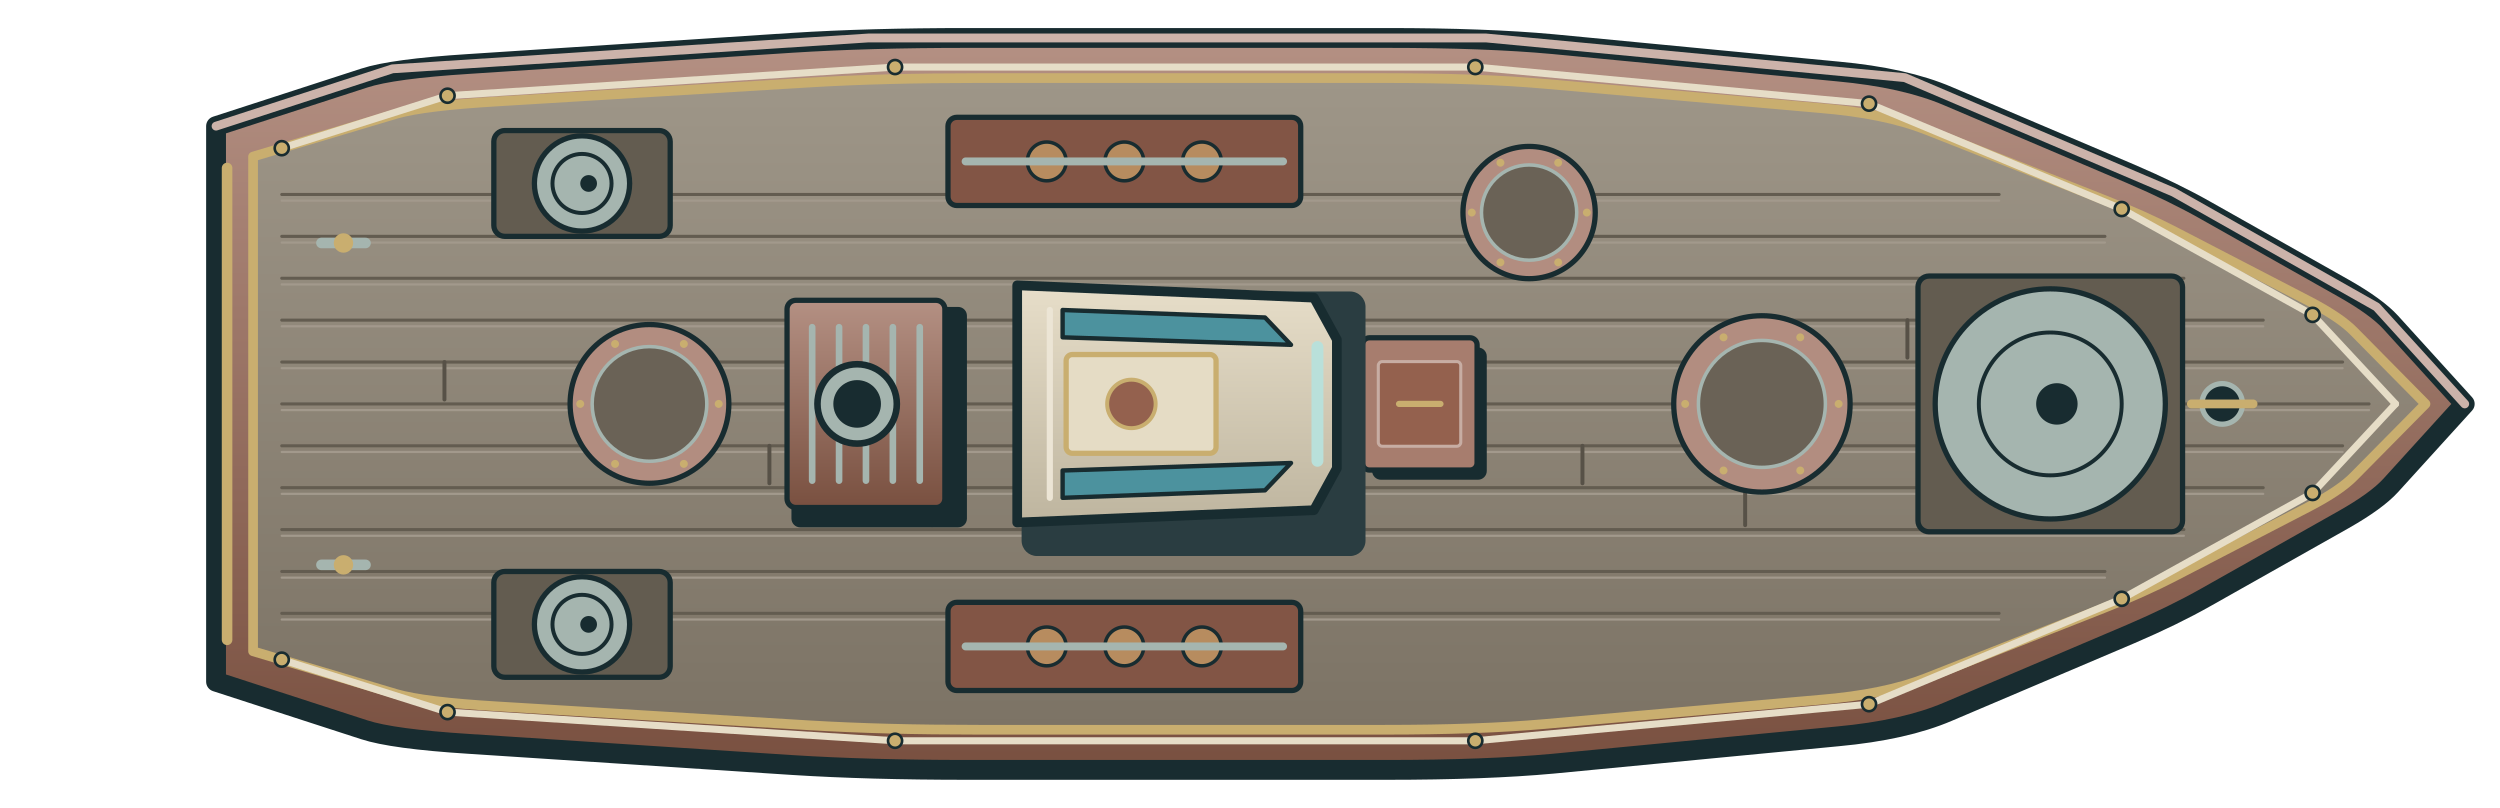
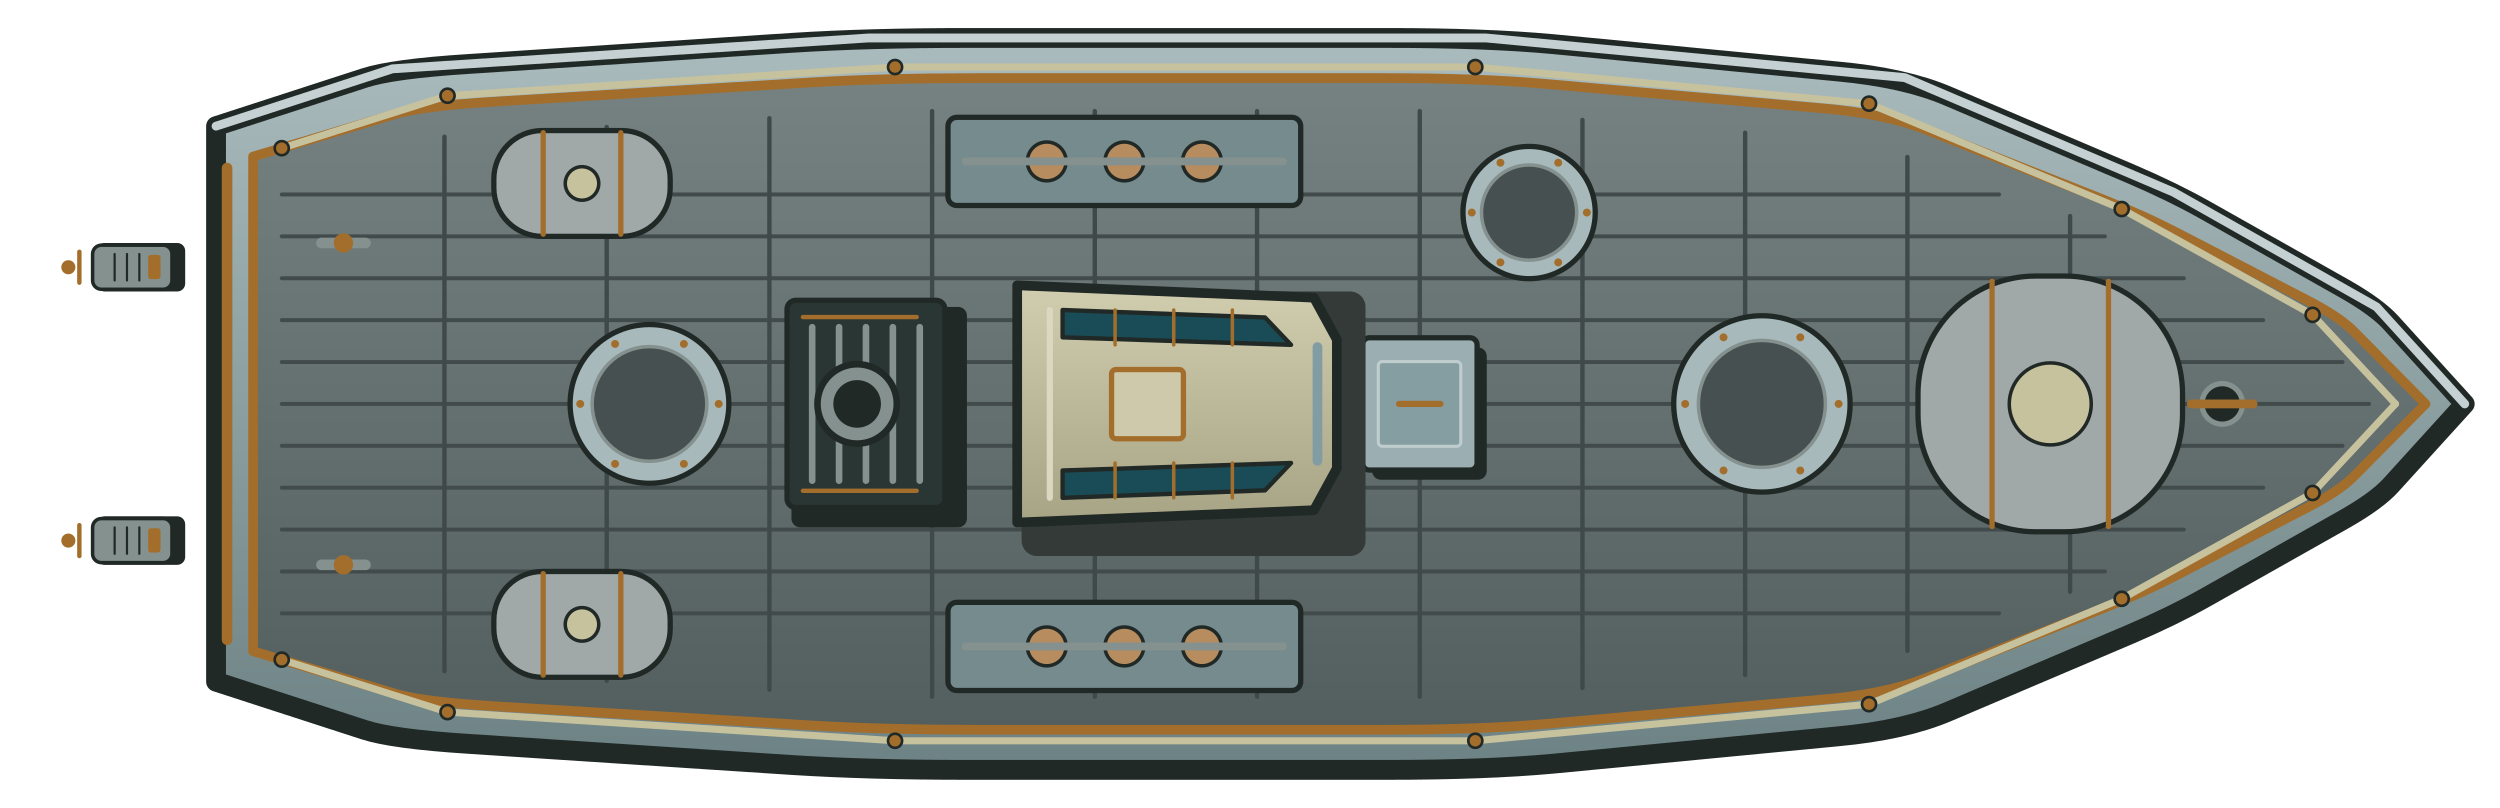
<svg xmlns="http://www.w3.org/2000/svg" width="817" height="264" viewBox="-2.97 -0.915 5.67 1.83">
  <defs>
    <linearGradient id="paint" x1="0" y1="0" x2="0" y2="1" gradientUnits="objectBoundingBox">
-       <stop stop-color="#b49083" />
-       <stop offset="1" stop-color="#795040" />
+       <stop stop-color="#aabbbd" />
+       <stop offset="1" stop-color="#6d8284" />
    </linearGradient>
  </defs>
  <defs>
    <linearGradient id="deck" x1="0" y1="0" x2="0" y2="1" gradientUnits="objectBoundingBox">
-       <stop stop-color="#9e9688" />
-       <stop offset="1" stop-color="#7c7365" />
+       <stop stop-color="#768181" />
+       <stop offset="1" stop-color="#535e5e" />
    </linearGradient>
  </defs>
+   <path d="M-2.48,-0.63 L-2.144,-0.739 Q-2.08,-0.76 -1.907,-0.771 L-1.173,-0.819 Q-1,-0.83 -0.776,-0.83 L0.176,-0.83 Q0.4,-0.83 0.552,-0.816 L1.198,-0.754 Q1.35,-0.74 1.448,-0.698 L1.862,-0.522 Q1.96,-0.48 2.034,-0.438 L2.346,-0.262 Q2.42,-0.22 2.452,-0.185 L2.62,0 L2.452,0.185 Q2.42,0.22 2.346,0.262 L2.034,0.438 Q1.96,0.48 1.862,0.522 L1.448,0.698 Q1.35,0.74 1.198,0.754 L0.552,0.816 Q0.4,0.83 0.176,0.83 L-0.776,0.83 Q-1,0.83 -1.173,0.819 L-1.907,0.771 Q-2.08,0.76 -2.144,0.739 L-2.48,0.63 Z" fill="url(#paint)" stroke="#212926" stroke-width="0.045" stroke-linejoin="round" stroke-linecap="round" />
+   <path d="M-2.396,-0.561 L-2.071,-0.658 Q-2.009,-0.676 -1.842,-0.686 L-1.133,-0.729 Q-0.966,-0.739 -0.75,-0.739 L0.17,-0.739 Q0.386,-0.739 0.533,-0.726 L1.157,-0.671 Q1.304,-0.659 1.398,-0.622 L1.799,-0.464 Q1.893,-0.427 1.964,-0.39 L2.267,-0.233 Q2.338,-0.196 2.369,-0.164 L2.531,0 L2.369,0.164 Q2.338,0.196 2.267,0.233 L1.964,0.39 Q1.893,0.427 1.799,0.464 L1.398,0.622 Q1.304,0.659 1.157,0.671 L0.533,0.726 Q0.386,0.739 0.17,0.739 L-0.75,0.739 Q-0.966,0.739 -1.133,0.729 L-1.842,0.686 Q-2.009,0.676 -2.071,0.658 L-2.396,0.561 Z" fill="url(#deck)" stroke="#a36e2b" stroke-width="0.022" stroke-linejoin="round" stroke-linecap="round" />
+   <path d="M-2.331,-0.475 L1.564,-0.475" fill="none" stroke="#424b4b" stroke-width="0.009" stroke-linejoin="round" stroke-linecap="round" />
+   <path d="M-2.331,-0.38 L1.804,-0.38" fill="none" stroke="#424b4b" stroke-width="0.009" stroke-linejoin="round" stroke-linecap="round" />
+   <path d="M-2.331,-0.285 L1.983,-0.285" fill="none" stroke="#424b4b" stroke-width="0.009" stroke-linejoin="round" stroke-linecap="round" />
+   <path d="M-2.331,-0.19 L2.163,-0.19" fill="none" stroke="#424b4b" stroke-width="0.009" stroke-linejoin="round" stroke-linecap="round" />
+   <path d="M-2.331,-0.095 L2.343,-0.095" fill="none" stroke="#424b4b" stroke-width="0.009" stroke-linejoin="round" stroke-linecap="round" />
+   <path d="M-2.331,0 L2.403,0" fill="none" stroke="#424b4b" stroke-width="0.009" stroke-linejoin="round" stroke-linecap="round" />
+   <path d="M-2.331,0.095 L2.343,0.095" fill="none" stroke="#424b4b" stroke-width="0.009" stroke-linejoin="round" stroke-linecap="round" />
+   <path d="M-2.331,0.19 L2.163,0.19" fill="none" stroke="#424b4b" stroke-width="0.009" stroke-linejoin="round" stroke-linecap="round" />
+   <path d="M-2.331,0.285 L1.983,0.285" fill="none" stroke="#424b4b" stroke-width="0.009" stroke-linejoin="round" stroke-linecap="round" />
+   <path d="M-2.331,0.38 L1.804,0.38" fill="none" stroke="#424b4b" stroke-width="0.009" stroke-linejoin="round" stroke-linecap="round" />
+   <path d="M-2.331,0.475 L1.564,0.475" fill="none" stroke="#424b4b" stroke-width="0.009" stroke-linejoin="round" stroke-linecap="round" />
+   <path d="M-1.962,-0.606 L-1.962,0.606" fill="none" stroke="#404949" stroke-width="0.01" stroke-linejoin="round" stroke-linecap="round" />
+   <path d="M-1.594,-0.628 L-1.594,0.628" fill="none" stroke="#404949" stroke-width="0.01" stroke-linejoin="round" stroke-linecap="round" />
+   <path d="M-1.225,-0.648 L-1.225,0.648" fill="none" stroke="#404949" stroke-width="0.01" stroke-linejoin="round" stroke-linecap="round" />
+   <path d="M-0.856,-0.664 L-0.856,0.664" fill="none" stroke="#404949" stroke-width="0.01" stroke-linejoin="round" stroke-linecap="round" />
+   <path d="M-0.487,-0.664 L-0.487,0.664" fill="none" stroke="#404949" stroke-width="0.01" stroke-linejoin="round" stroke-linecap="round" />
+   <path d="M-0.119,-0.664 L-0.119,0.664" fill="none" stroke="#404949" stroke-width="0.01" stroke-linejoin="round" stroke-linecap="round" />
+   <path d="M0.25,-0.664 L0.25,0.664" fill="none" stroke="#404949" stroke-width="0.01" stroke-linejoin="round" stroke-linecap="round" />
+   <path d="M0.619,-0.644 L0.619,0.644" fill="none" stroke="#404949" stroke-width="0.01" stroke-linejoin="round" stroke-linecap="round" />
+   <path d="M0.988,-0.615 L0.988,0.615" fill="none" stroke="#404949" stroke-width="0.01" stroke-linejoin="round" stroke-linecap="round" />
+   <path d="M1.356,-0.56 L1.356,0.56" fill="none" stroke="#404949" stroke-width="0.01" stroke-linejoin="round" stroke-linecap="round" />
+   <path d="M1.725,-0.426 L1.725,0.426" fill="none" stroke="#404949" stroke-width="0.01" stroke-linejoin="round" stroke-linecap="round" />
+   <path d="M-2.331,-0.58 L-1.955,-0.699 L-0.94,-0.764 L0.376,-0.764 L1.269,-0.681 L1.842,-0.442 L2.275,-0.202 L2.463,0" fill="none" stroke="#c7c29e" stroke-width="0.016" stroke-linejoin="round" stroke-linecap="round" />
+   <circle cx="-2.331" cy="-0.58" r="0.016" fill="#a36e2b" stroke="#212926" stroke-width="0.006" />
+   <circle cx="-1.955" cy="-0.699" r="0.016" fill="#a36e2b" stroke="#212926" stroke-width="0.006" />
+   <circle cx="-0.94" cy="-0.764" r="0.016" fill="#a36e2b" stroke="#212926" stroke-width="0.006" />
+   <circle cx="0.376" cy="-0.764" r="0.016" fill="#a36e2b" stroke="#212926" stroke-width="0.006" />
+   <circle cx="1.269" cy="-0.681" r="0.016" fill="#a36e2b" stroke="#212926" stroke-width="0.006" />
+   <circle cx="1.842" cy="-0.442" r="0.016" fill="#a36e2b" stroke="#212926" stroke-width="0.006" />
+   <circle cx="2.275" cy="-0.202" r="0.016" fill="#a36e2b" stroke="#212926" stroke-width="0.006" />
+   <path d="M-2.331,0.58 L-1.955,0.699 L-0.94,0.764 L0.376,0.764 L1.269,0.681 L1.842,0.442 L2.275,0.202 L2.463,0" fill="none" stroke="#c7c29e" stroke-width="0.016" stroke-linejoin="round" stroke-linecap="round" />
+   <circle cx="-2.331" cy="0.58" r="0.016" fill="#a36e2b" stroke="#212926" stroke-width="0.006" />
+   <circle cx="-1.955" cy="0.699" r="0.016" fill="#a36e2b" stroke="#212926" stroke-width="0.006" />
+   <circle cx="-0.94" cy="0.764" r="0.016" fill="#a36e2b" stroke="#212926" stroke-width="0.006" />
+   <circle cx="0.376" cy="0.764" r="0.016" fill="#a36e2b" stroke="#212926" stroke-width="0.006" />
+   <circle cx="1.269" cy="0.681" r="0.016" fill="#a36e2b" stroke="#212926" stroke-width="0.006" />
+   <circle cx="1.842" cy="0.442" r="0.016" fill="#a36e2b" stroke="#212926" stroke-width="0.006" />
+   <circle cx="2.275" cy="0.202" r="0.016" fill="#a36e2b" stroke="#212926" stroke-width="0.006" />
+   <path d="M-2.48,-0.63 L-2.08,-0.76 L-1,-0.83 L0.4,-0.83 L1.35,-0.74 L1.96,-0.48 L2.42,-0.22 L2.62,0" fill="none" stroke="#c4d0d2" stroke-width="0.02" stroke-linejoin="round" stroke-linecap="round" />
+   <path d="M-2.455,-0.535 L-2.455,0.535" fill="none" stroke="#a36e2b" stroke-width="0.024" stroke-linejoin="round" stroke-linecap="round" />
+   <rect x="-0.82" y="-0.65" width="0.8" height="0.2" rx="0.02" fill="#758b8e" stroke="#212926" stroke-width="0.012" />
+   <circle cx="-0.596" cy="-0.55" r="0.044" fill="#b78c5f" stroke="#212926" stroke-width="0.008" />
+   <circle cx="-0.42" cy="-0.55" r="0.044" fill="#b78c5f" stroke="#212926" stroke-width="0.008" />
+   <circle cx="-0.244" cy="-0.55" r="0.044" fill="#b78c5f" stroke="#212926" stroke-width="0.008" />
+   <path d="M-0.78,-0.55 L-0.06,-0.55" fill="none" stroke="#85918f" stroke-width="0.018" stroke-linejoin="round" stroke-linecap="round" />
+   <rect x="-0.82" y="0.45" width="0.8" height="0.2" rx="0.02" fill="#758b8e" stroke="#212926" stroke-width="0.012" />
+   <circle cx="-0.596" cy="0.55" r="0.044" fill="#b78c5f" stroke="#212926" stroke-width="0.008" />
+   <circle cx="-0.42" cy="0.55" r="0.044" fill="#b78c5f" stroke="#212926" stroke-width="0.008" />
+   <circle cx="-0.244" cy="0.55" r="0.044" fill="#b78c5f" stroke="#212926" stroke-width="0.008" />
+   <path d="M-0.78,0.55 L-0.06,0.55" fill="none" stroke="#85918f" stroke-width="0.018" stroke-linejoin="round" stroke-linecap="round" />
+   <rect x="-1.85" y="-0.62" width="0.4" height="0.24" rx="0.11" fill="#a0a9a8" stroke="#212926" stroke-width="0.012" />
+   <path d="M-1.738,-0.615 L-1.738,-0.385" fill="none" stroke="#a36e2b" stroke-width="0.012" stroke-linejoin="round" stroke-linecap="round" />
+   <path d="M-1.562,-0.615 L-1.562,-0.385" fill="none" stroke="#a36e2b" stroke-width="0.012" stroke-linejoin="round" stroke-linecap="round" />
+   <circle cx="-1.65" cy="-0.5" r="0.038" fill="#c7c29e" stroke="#212926" stroke-width="0.008" />
+   <rect x="-1.85" y="0.38" width="0.4" height="0.24" rx="0.11" fill="#a0a9a8" stroke="#212926" stroke-width="0.012" />
+   <path d="M-1.738,0.385 L-1.738,0.615" fill="none" stroke="#a36e2b" stroke-width="0.012" stroke-linejoin="round" stroke-linecap="round" />
+   <path d="M-1.562,0.385 L-1.562,0.615" fill="none" stroke="#a36e2b" stroke-width="0.012" stroke-linejoin="round" stroke-linecap="round" />
+   <circle cx="-1.65" cy="0.5" r="0.038" fill="#c7c29e" stroke="#212926" stroke-width="0.008" />
+   <rect x="1.38" y="-0.29" width="0.6" height="0.58" rx="0.267" fill="#a0a9a8" stroke="#212926" stroke-width="0.012" />
+   <path d="M1.548,-0.278 L1.548,0.278" fill="none" stroke="#a36e2b" stroke-width="0.012" stroke-linejoin="round" stroke-linecap="round" />
+   <path d="M1.812,-0.278 L1.812,0.278" fill="none" stroke="#a36e2b" stroke-width="0.012" stroke-linejoin="round" stroke-linecap="round" />
+   <circle cx="1.68" cy="0" r="0.093" fill="#c7c29e" stroke="#212926" stroke-width="0.008" />
+   <rect x="0.142" y="-0.128" width="0.26" height="0.3" rx="0.02" fill="#212926" />
+   <rect x="0.12" y="-0.15" width="0.26" height="0.3" rx="0.016" fill="#9bafb2" stroke="#212926" stroke-width="0.012" />
+   <rect x="0.156" y="-0.096" width="0.187" height="0.192" rx="0.009" fill="#859ea1" stroke="#c0cdce" stroke-width="0.007" />
+   <path d="M0.203,0 L0.297,0" fill="none" stroke="#a36e2b" stroke-width="0.014" stroke-linejoin="round" stroke-linecap="round" />
+   <rect x="-1.175" y="-0.22" width="0.398" height="0.5" rx="0.02" fill="#212926" />
+   <rect x="-1.185" y="-0.235" width="0.358" height="0.47" rx="0.02" fill="#293633" stroke="#212926" stroke-width="0.012" />
+   <path d="M-1.128,-0.174 L-1.128,0.174" fill="none" stroke="#85918f" stroke-width="0.015" stroke-linejoin="round" stroke-linecap="round" />
+   <path d="M-1.067,-0.174 L-1.067,0.174" fill="none" stroke="#85918f" stroke-width="0.015" stroke-linejoin="round" stroke-linecap="round" />
+   <path d="M-1.006,-0.174 L-1.006,0.174" fill="none" stroke="#85918f" stroke-width="0.015" stroke-linejoin="round" stroke-linecap="round" />
+   <path d="M-0.945,-0.174 L-0.945,0.174" fill="none" stroke="#85918f" stroke-width="0.015" stroke-linejoin="round" stroke-linecap="round" />
+   <path d="M-0.884,-0.174 L-0.884,0.174" fill="none" stroke="#85918f" stroke-width="0.015" stroke-linejoin="round" stroke-linecap="round" />
+   <path d="M-1.149,-0.197 L-0.891,-0.197" fill="none" stroke="#a36e2b" stroke-width="0.01" stroke-linejoin="round" stroke-linecap="round" />
+   <path d="M-1.149,0.197 L-0.891,0.197" fill="none" stroke="#a36e2b" stroke-width="0.01" stroke-linejoin="round" stroke-linecap="round" />
+   <circle cx="-1.026" cy="0" r="0.09" fill="#85918f" stroke="#212926" stroke-width="0.015" />
+   <circle cx="-1.026" cy="0" r="0.054" fill="#212926" />
+   <rect x="-2.75" y="-0.365" width="0.2" height="0.11" rx="0.018" fill="#212926" />
+   <rect x="-2.76" y="-0.36" width="0.18" height="0.1" rx="0.02" fill="#85918f" stroke="#212926" stroke-width="0.008" />
+   <path d="M-2.71,-0.34 L-2.71,-0.28" fill="none" stroke="#212926" stroke-width="0.005" stroke-linejoin="round" stroke-linecap="round" />
+   <path d="M-2.682,-0.34 L-2.682,-0.28" fill="none" stroke="#212926" stroke-width="0.005" stroke-linejoin="round" stroke-linecap="round" />
+   <path d="M-2.654,-0.34 L-2.654,-0.28" fill="none" stroke="#212926" stroke-width="0.005" stroke-linejoin="round" stroke-linecap="round" />
+   <rect x="-2.634" y="-0.338" width="0.028" height="0.055" rx="0.006" fill="#a36e2b" />
+   <path d="M-2.79,-0.345 L-2.79,-0.275" fill="none" stroke="#a36e2b" stroke-width="0.01" stroke-linejoin="round" stroke-linecap="round" />
+   <circle cx="-2.815" cy="-0.31" r="0.016" fill="#a36e2b" />
+   <rect x="-2.75" y="0.255" width="0.2" height="0.11" rx="0.018" fill="#212926" />
+   <rect x="-2.76" y="0.26" width="0.18" height="0.1" rx="0.02" fill="#85918f" stroke="#212926" stroke-width="0.008" />
+   <path d="M-2.71,0.28 L-2.71,0.34" fill="none" stroke="#212926" stroke-width="0.005" stroke-linejoin="round" stroke-linecap="round" />
+   <path d="M-2.682,0.28 L-2.682,0.34" fill="none" stroke="#212926" stroke-width="0.005" stroke-linejoin="round" stroke-linecap="round" />
+   <path d="M-2.654,0.28 L-2.654,0.34" fill="none" stroke="#212926" stroke-width="0.005" stroke-linejoin="round" stroke-linecap="round" />
+   <rect x="-2.634" y="0.282" width="0.028" height="0.055" rx="0.006" fill="#a36e2b" />
+   <path d="M-2.79,0.275 L-2.79,0.345" fill="none" stroke="#a36e2b" stroke-width="0.01" stroke-linejoin="round" stroke-linecap="round" />
+   <circle cx="-2.815" cy="0.31" r="0.016" fill="#a36e2b" />
+   <circle cx="1.026" cy="0" r="0.2" fill="#a7b9bb" stroke="#212926" stroke-width="0.012" />
+   <circle cx="1.026" cy="0" r="0.144" fill="#465050" stroke="#85918f" stroke-width="0.008" />
+   <circle cx="1.2" cy="0" r="0.009" fill="#a36e2b" />
+   <circle cx="1.113" cy="0.151" r="0.009" fill="#a36e2b" />
+   <circle cx="0.939" cy="0.151" r="0.009" fill="#a36e2b" />
+   <circle cx="0.852" cy="0" r="0.009" fill="#a36e2b" />
+   <circle cx="0.939" cy="-0.151" r="0.009" fill="#a36e2b" />
+   <circle cx="1.113" cy="-0.151" r="0.009" fill="#a36e2b" />
+   <circle cx="-1.497" cy="0" r="0.18" fill="#a7b9bb" stroke="#212926" stroke-width="0.012" />
+   <circle cx="-1.497" cy="0" r="0.13" fill="#465050" stroke="#85918f" stroke-width="0.008" />
+   <circle cx="-1.34" cy="0" r="0.009" fill="#a36e2b" />
+   <circle cx="-1.419" cy="0.136" r="0.009" fill="#a36e2b" />
+   <circle cx="-1.575" cy="0.136" r="0.009" fill="#a36e2b" />
+   <circle cx="-1.654" cy="0" r="0.009" fill="#a36e2b" />
+   <circle cx="-1.575" cy="-0.136" r="0.009" fill="#a36e2b" />
+   <circle cx="-1.419" cy="-0.136" r="0.009" fill="#a36e2b" />
+   <circle cx="0.498" cy="-0.434" r="0.15" fill="#a7b9bb" stroke="#212926" stroke-width="0.012" />
+   <circle cx="0.498" cy="-0.434" r="0.108" fill="#465050" stroke="#85918f" stroke-width="0.008" />
+   <circle cx="0.629" cy="-0.434" r="0.009" fill="#a36e2b" />
+   <circle cx="0.564" cy="-0.321" r="0.009" fill="#a36e2b" />
+   <circle cx="0.433" cy="-0.321" r="0.009" fill="#a36e2b" />
+   <circle cx="0.368" cy="-0.434" r="0.009" fill="#a36e2b" />
+   <circle cx="0.433" cy="-0.547" r="0.009" fill="#a36e2b" />
+   <circle cx="0.564" cy="-0.547" r="0.009" fill="#a36e2b" />
+   <rect x="-0.653" y="-0.255" width="0.78" height="0.6" rx="0.035" fill="#333a37" />
  <defs>
    <linearGradient id="roof" x1="0" y1="0" x2="0" y2="1" gradientUnits="objectBoundingBox">
-       <stop stop-color="#e7dec9" />
-       <stop offset="1" stop-color="#beb59f" />
+       <stop stop-color="#d1cdaf" />
+       <stop offset="1" stop-color="#a7a385" />
    </linearGradient>
  </defs>
-   <path d="M-2.48,-0.63 L-2.144,-0.739 Q-2.08,-0.76 -1.907,-0.771 L-1.173,-0.819 Q-1,-0.83 -0.776,-0.83 L0.176,-0.83 Q0.4,-0.83 0.552,-0.816 L1.198,-0.754 Q1.35,-0.74 1.448,-0.698 L1.862,-0.522 Q1.96,-0.48 2.034,-0.438 L2.346,-0.262 Q2.42,-0.22 2.452,-0.185 L2.62,0 L2.452,0.185 Q2.42,0.22 2.346,0.262 L2.034,0.438 Q1.96,0.48 1.862,0.522 L1.448,0.698 Q1.35,0.74 1.198,0.754 L0.552,0.816 Q0.4,0.83 0.176,0.83 L-0.776,0.83 Q-1,0.83 -1.173,0.819 L-1.907,0.771 Q-2.08,0.76 -2.144,0.739 L-2.48,0.63 Z" fill="url(#paint)" stroke="#182c30" stroke-width="0.045" stroke-linejoin="round" stroke-linecap="round" />
-   <path d="M-2.396,-0.561 L-2.071,-0.658 Q-2.009,-0.676 -1.842,-0.686 L-1.133,-0.729 Q-0.966,-0.739 -0.75,-0.739 L0.17,-0.739 Q0.386,-0.739 0.533,-0.726 L1.157,-0.671 Q1.304,-0.659 1.398,-0.622 L1.799,-0.464 Q1.893,-0.427 1.964,-0.39 L2.267,-0.233 Q2.338,-0.196 2.369,-0.164 L2.531,0 L2.369,0.164 Q2.338,0.196 2.267,0.233 L1.964,0.39 Q1.893,0.427 1.799,0.464 L1.398,0.622 Q1.304,0.659 1.157,0.671 L0.533,0.726 Q0.386,0.739 0.17,0.739 L-0.75,0.739 Q-0.966,0.739 -1.133,0.729 L-1.842,0.686 Q-2.009,0.676 -2.071,0.658 L-2.396,0.561 Z" fill="url(#deck)" stroke="#c9ae6f" stroke-width="0.022" stroke-linejoin="round" stroke-linecap="round" />
-   <path d="M-2.331,-0.475 L1.564,-0.475" fill="none" stroke="#635c50" stroke-width="0.007" stroke-linejoin="round" stroke-linecap="round" />
-   <path d="M-2.331,-0.461 L1.564,-0.461" fill="none" stroke="#a2998c" stroke-width="0.005" stroke-linejoin="round" stroke-linecap="round" />
-   <path d="M-2.331,-0.38 L1.804,-0.38" fill="none" stroke="#635c50" stroke-width="0.007" stroke-linejoin="round" stroke-linecap="round" />
-   <path d="M-2.331,-0.366 L1.804,-0.366" fill="none" stroke="#a2998c" stroke-width="0.005" stroke-linejoin="round" stroke-linecap="round" />
-   <path d="M-2.331,-0.285 L1.983,-0.285" fill="none" stroke="#635c50" stroke-width="0.007" stroke-linejoin="round" stroke-linecap="round" />
-   <path d="M-2.331,-0.271 L1.983,-0.271" fill="none" stroke="#a2998c" stroke-width="0.005" stroke-linejoin="round" stroke-linecap="round" />
-   <path d="M-2.331,-0.19 L2.163,-0.19" fill="none" stroke="#635c50" stroke-width="0.007" stroke-linejoin="round" stroke-linecap="round" />
-   <path d="M-2.331,-0.176 L2.163,-0.176" fill="none" stroke="#a2998c" stroke-width="0.005" stroke-linejoin="round" stroke-linecap="round" />
-   <path d="M-2.331,-0.095 L2.343,-0.095" fill="none" stroke="#635c50" stroke-width="0.007" stroke-linejoin="round" stroke-linecap="round" />
-   <path d="M-2.331,-0.081 L2.343,-0.081" fill="none" stroke="#a2998c" stroke-width="0.005" stroke-linejoin="round" stroke-linecap="round" />
-   <path d="M-2.331,0 L2.403,0" fill="none" stroke="#635c50" stroke-width="0.007" stroke-linejoin="round" stroke-linecap="round" />
-   <path d="M-2.331,0.014 L2.403,0.014" fill="none" stroke="#a2998c" stroke-width="0.005" stroke-linejoin="round" stroke-linecap="round" />
-   <path d="M-2.331,0.095 L2.343,0.095" fill="none" stroke="#635c50" stroke-width="0.007" stroke-linejoin="round" stroke-linecap="round" />
-   <path d="M-2.331,0.109 L2.343,0.109" fill="none" stroke="#a2998c" stroke-width="0.005" stroke-linejoin="round" stroke-linecap="round" />
-   <path d="M-2.331,0.19 L2.163,0.19" fill="none" stroke="#635c50" stroke-width="0.007" stroke-linejoin="round" stroke-linecap="round" />
-   <path d="M-2.331,0.204 L2.163,0.204" fill="none" stroke="#a2998c" stroke-width="0.005" stroke-linejoin="round" stroke-linecap="round" />
-   <path d="M-2.331,0.285 L1.983,0.285" fill="none" stroke="#635c50" stroke-width="0.007" stroke-linejoin="round" stroke-linecap="round" />
-   <path d="M-2.331,0.299 L1.983,0.299" fill="none" stroke="#a2998c" stroke-width="0.005" stroke-linejoin="round" stroke-linecap="round" />
-   <path d="M-2.331,0.38 L1.804,0.38" fill="none" stroke="#635c50" stroke-width="0.007" stroke-linejoin="round" stroke-linecap="round" />
-   <path d="M-2.331,0.394 L1.804,0.394" fill="none" stroke="#a2998c" stroke-width="0.005" stroke-linejoin="round" stroke-linecap="round" />
-   <path d="M-2.331,0.475 L1.564,0.475" fill="none" stroke="#635c50" stroke-width="0.007" stroke-linejoin="round" stroke-linecap="round" />
-   <path d="M-2.331,0.489 L1.564,0.489" fill="none" stroke="#a2998c" stroke-width="0.005" stroke-linejoin="round" stroke-linecap="round" />
-   <path d="M-1.962,-0.095 L-1.962,-0.01" fill="none" stroke="#575147" stroke-width="0.009" stroke-linejoin="round" stroke-linecap="round" />
-   <path d="M-1.594,0 L-1.594,0.085" fill="none" stroke="#575147" stroke-width="0.009" stroke-linejoin="round" stroke-linecap="round" />
-   <path d="M-1.225,0.095 L-1.225,0.18" fill="none" stroke="#575147" stroke-width="0.009" stroke-linejoin="round" stroke-linecap="round" />
-   <path d="M-0.856,0.19 L-0.856,0.275" fill="none" stroke="#575147" stroke-width="0.009" stroke-linejoin="round" stroke-linecap="round" />
-   <path d="M-0.487,-0.19 L-0.487,-0.105" fill="none" stroke="#575147" stroke-width="0.009" stroke-linejoin="round" stroke-linecap="round" />
-   <path d="M-0.119,-0.095 L-0.119,-0.01" fill="none" stroke="#575147" stroke-width="0.009" stroke-linejoin="round" stroke-linecap="round" />
-   <path d="M0.25,0 L0.25,0.085" fill="none" stroke="#575147" stroke-width="0.009" stroke-linejoin="round" stroke-linecap="round" />
-   <path d="M0.619,0.095 L0.619,0.18" fill="none" stroke="#575147" stroke-width="0.009" stroke-linejoin="round" stroke-linecap="round" />
-   <path d="M0.988,0.19 L0.988,0.275" fill="none" stroke="#575147" stroke-width="0.009" stroke-linejoin="round" stroke-linecap="round" />
-   <path d="M1.356,-0.19 L1.356,-0.105" fill="none" stroke="#575147" stroke-width="0.009" stroke-linejoin="round" stroke-linecap="round" />
-   <path d="M1.725,-0.095 L1.725,-0.01" fill="none" stroke="#575147" stroke-width="0.009" stroke-linejoin="round" stroke-linecap="round" />
-   <path d="M-2.331,-0.58 L-1.955,-0.699 L-0.94,-0.764 L0.376,-0.764 L1.269,-0.681 L1.842,-0.442 L2.275,-0.202 L2.463,0" fill="none" stroke="#e6ddc7" stroke-width="0.016" stroke-linejoin="round" stroke-linecap="round" />
-   <circle cx="-2.331" cy="-0.58" r="0.016" fill="#c9ae6f" stroke="#182c30" stroke-width="0.006" />
-   <circle cx="-1.955" cy="-0.699" r="0.016" fill="#c9ae6f" stroke="#182c30" stroke-width="0.006" />
-   <circle cx="-0.94" cy="-0.764" r="0.016" fill="#c9ae6f" stroke="#182c30" stroke-width="0.006" />
-   <circle cx="0.376" cy="-0.764" r="0.016" fill="#c9ae6f" stroke="#182c30" stroke-width="0.006" />
-   <circle cx="1.269" cy="-0.681" r="0.016" fill="#c9ae6f" stroke="#182c30" stroke-width="0.006" />
-   <circle cx="1.842" cy="-0.442" r="0.016" fill="#c9ae6f" stroke="#182c30" stroke-width="0.006" />
-   <circle cx="2.275" cy="-0.202" r="0.016" fill="#c9ae6f" stroke="#182c30" stroke-width="0.006" />
-   <path d="M-2.331,0.58 L-1.955,0.699 L-0.94,0.764 L0.376,0.764 L1.269,0.681 L1.842,0.442 L2.275,0.202 L2.463,0" fill="none" stroke="#e6ddc7" stroke-width="0.016" stroke-linejoin="round" stroke-linecap="round" />
-   <circle cx="-2.331" cy="0.58" r="0.016" fill="#c9ae6f" stroke="#182c30" stroke-width="0.006" />
-   <circle cx="-1.955" cy="0.699" r="0.016" fill="#c9ae6f" stroke="#182c30" stroke-width="0.006" />
-   <circle cx="-0.94" cy="0.764" r="0.016" fill="#c9ae6f" stroke="#182c30" stroke-width="0.006" />
-   <circle cx="0.376" cy="0.764" r="0.016" fill="#c9ae6f" stroke="#182c30" stroke-width="0.006" />
-   <circle cx="1.269" cy="0.681" r="0.016" fill="#c9ae6f" stroke="#182c30" stroke-width="0.006" />
-   <circle cx="1.842" cy="0.442" r="0.016" fill="#c9ae6f" stroke="#182c30" stroke-width="0.006" />
-   <circle cx="2.275" cy="0.202" r="0.016" fill="#c9ae6f" stroke="#182c30" stroke-width="0.006" />
-   <path d="M-2.48,-0.63 L-2.08,-0.76 L-1,-0.83 L0.4,-0.83 L1.35,-0.74 L1.96,-0.48 L2.42,-0.22 L2.62,0" fill="none" stroke="#ccb3aa" stroke-width="0.02" stroke-linejoin="round" stroke-linecap="round" />
-   <path d="M-2.455,-0.535 L-2.455,0.535" fill="none" stroke="#c9ae6f" stroke-width="0.024" stroke-linejoin="round" stroke-linecap="round" />
-   <rect x="-0.82" y="-0.65" width="0.8" height="0.2" rx="0.02" fill="#825545" stroke="#182c30" stroke-width="0.012" />
-   <circle cx="-0.596" cy="-0.55" r="0.044" fill="#b78c5f" stroke="#182c30" stroke-width="0.008" />
-   <circle cx="-0.42" cy="-0.55" r="0.044" fill="#b78c5f" stroke="#182c30" stroke-width="0.008" />
-   <circle cx="-0.244" cy="-0.55" r="0.044" fill="#b78c5f" stroke="#182c30" stroke-width="0.008" />
-   <path d="M-0.78,-0.55 L-0.06,-0.55" fill="none" stroke="#a5b5af" stroke-width="0.018" stroke-linejoin="round" stroke-linecap="round" />
-   <rect x="-0.82" y="0.45" width="0.8" height="0.2" rx="0.02" fill="#825545" stroke="#182c30" stroke-width="0.012" />
-   <circle cx="-0.596" cy="0.55" r="0.044" fill="#b78c5f" stroke="#182c30" stroke-width="0.008" />
-   <circle cx="-0.42" cy="0.55" r="0.044" fill="#b78c5f" stroke="#182c30" stroke-width="0.008" />
-   <circle cx="-0.244" cy="0.55" r="0.044" fill="#b78c5f" stroke="#182c30" stroke-width="0.008" />
-   <path d="M-0.78,0.55 L-0.06,0.55" fill="none" stroke="#a5b5af" stroke-width="0.018" stroke-linejoin="round" stroke-linecap="round" />
-   <rect x="-1.85" y="-0.62" width="0.4" height="0.24" rx="0.025" fill="#635c50" stroke="#182c30" stroke-width="0.012" />
-   <circle cx="-1.65" cy="-0.5" r="0.108" fill="#a5b5af" stroke="#182c30" stroke-width="0.012" />
-   <circle cx="-1.65" cy="-0.5" r="0.067" fill="none" stroke="#182c30" stroke-width="0.009" />
-   <circle cx="-1.635" cy="-0.5" r="0.019" fill="#182c30" />
-   <rect x="-1.85" y="0.38" width="0.4" height="0.24" rx="0.025" fill="#635c50" stroke="#182c30" stroke-width="0.012" />
-   <circle cx="-1.65" cy="0.5" r="0.108" fill="#a5b5af" stroke="#182c30" stroke-width="0.012" />
-   <circle cx="-1.65" cy="0.5" r="0.067" fill="none" stroke="#182c30" stroke-width="0.009" />
-   <circle cx="-1.635" cy="0.5" r="0.019" fill="#182c30" />
-   <rect x="1.38" y="-0.29" width="0.6" height="0.58" rx="0.025" fill="#635c50" stroke="#182c30" stroke-width="0.012" />
-   <circle cx="1.68" cy="0" r="0.261" fill="#a5b5af" stroke="#182c30" stroke-width="0.012" />
-   <circle cx="1.68" cy="0" r="0.162" fill="none" stroke="#182c30" stroke-width="0.009" />
-   <circle cx="1.695" cy="0" r="0.047" fill="#182c30" />
-   <rect x="0.142" y="-0.128" width="0.26" height="0.3" rx="0.02" fill="#182c30" />
-   <rect x="0.12" y="-0.15" width="0.26" height="0.3" rx="0.016" fill="#a77d6e" stroke="#182c30" stroke-width="0.012" />
-   <rect x="0.156" y="-0.096" width="0.187" height="0.192" rx="0.009" fill="#94614e" stroke="#c7ada3" stroke-width="0.007" />
-   <path d="M0.203,0 L0.297,0" fill="none" stroke="#c9ae6f" stroke-width="0.014" stroke-linejoin="round" stroke-linecap="round" />
-   <rect x="-1.175" y="-0.22" width="0.398" height="0.5" rx="0.02" fill="#182c30" />
-   <rect x="-1.185" y="-0.235" width="0.358" height="0.47" rx="0.02" fill="url(#paint)" stroke="#182c30" stroke-width="0.012" />
-   <path d="M-1.128,-0.174 L-1.128,0.174" fill="none" stroke="#a5b5af" stroke-width="0.015" stroke-linejoin="round" stroke-linecap="round" />
-   <path d="M-1.067,-0.174 L-1.067,0.174" fill="none" stroke="#a5b5af" stroke-width="0.015" stroke-linejoin="round" stroke-linecap="round" />
-   <path d="M-1.006,-0.174 L-1.006,0.174" fill="none" stroke="#a5b5af" stroke-width="0.015" stroke-linejoin="round" stroke-linecap="round" />
-   <path d="M-0.945,-0.174 L-0.945,0.174" fill="none" stroke="#a5b5af" stroke-width="0.015" stroke-linejoin="round" stroke-linecap="round" />
-   <path d="M-0.884,-0.174 L-0.884,0.174" fill="none" stroke="#a5b5af" stroke-width="0.015" stroke-linejoin="round" stroke-linecap="round" />
-   <circle cx="-1.026" cy="0" r="0.09" fill="#a5b5af" stroke="#182c30" stroke-width="0.015" />
-   <circle cx="-1.026" cy="0" r="0.054" fill="#182c30" />
-   <circle cx="1.026" cy="0" r="0.2" fill="#b28d80" stroke="#182c30" stroke-width="0.012" />
-   <circle cx="1.026" cy="0" r="0.144" fill="#6a6256" stroke="#a5b5af" stroke-width="0.008" />
-   <circle cx="1.2" cy="0" r="0.009" fill="#c9ae6f" />
-   <circle cx="1.113" cy="0.151" r="0.009" fill="#c9ae6f" />
-   <circle cx="0.939" cy="0.151" r="0.009" fill="#c9ae6f" />
-   <circle cx="0.852" cy="0" r="0.009" fill="#c9ae6f" />
-   <circle cx="0.939" cy="-0.151" r="0.009" fill="#c9ae6f" />
-   <circle cx="1.113" cy="-0.151" r="0.009" fill="#c9ae6f" />
-   <circle cx="-1.497" cy="0" r="0.18" fill="#b28d80" stroke="#182c30" stroke-width="0.012" />
-   <circle cx="-1.497" cy="0" r="0.13" fill="#6a6256" stroke="#a5b5af" stroke-width="0.008" />
-   <circle cx="-1.34" cy="0" r="0.009" fill="#c9ae6f" />
-   <circle cx="-1.419" cy="0.136" r="0.009" fill="#c9ae6f" />
-   <circle cx="-1.575" cy="0.136" r="0.009" fill="#c9ae6f" />
-   <circle cx="-1.654" cy="0" r="0.009" fill="#c9ae6f" />
-   <circle cx="-1.575" cy="-0.136" r="0.009" fill="#c9ae6f" />
-   <circle cx="-1.419" cy="-0.136" r="0.009" fill="#c9ae6f" />
-   <circle cx="0.498" cy="-0.434" r="0.15" fill="#b28d80" stroke="#182c30" stroke-width="0.012" />
-   <circle cx="0.498" cy="-0.434" r="0.108" fill="#6a6256" stroke="#a5b5af" stroke-width="0.008" />
-   <circle cx="0.629" cy="-0.434" r="0.009" fill="#c9ae6f" />
-   <circle cx="0.564" cy="-0.321" r="0.009" fill="#c9ae6f" />
-   <circle cx="0.433" cy="-0.321" r="0.009" fill="#c9ae6f" />
-   <circle cx="0.368" cy="-0.434" r="0.009" fill="#c9ae6f" />
-   <circle cx="0.433" cy="-0.547" r="0.009" fill="#c9ae6f" />
-   <circle cx="0.564" cy="-0.547" r="0.009" fill="#c9ae6f" />
-   <rect x="-0.653" y="-0.255" width="0.78" height="0.6" rx="0.035" fill="#2a3d41" />
-   <path d="M-0.663,-0.269 L0.01,-0.241 L0.062,-0.146 L0.062,0.146 L0.01,0.241 L-0.663,0.269 Z" fill="url(#roof)" stroke="#182c30" stroke-width="0.022" stroke-linejoin="round" stroke-linecap="round" />
-   <path d="M-0.56,-0.213 L-0.101,-0.196 L-0.042,-0.134 L-0.56,-0.151 Z" fill="#4c929e" stroke="#182c30" stroke-width="0.01" stroke-linejoin="round" stroke-linecap="round" />
-   <path d="M-0.56,0.213 L-0.101,0.196 L-0.042,0.134 L-0.56,0.151 Z" fill="#4c929e" stroke="#182c30" stroke-width="0.01" stroke-linejoin="round" stroke-linecap="round" />
-   <path d="M0.018,-0.129 L0.018,0.129" fill="none" stroke="#b9e0da" stroke-width="0.027" stroke-linejoin="round" stroke-linecap="round" />
-   <rect x="-0.552" y="-0.112" width="0.34" height="0.224" rx="0.014" fill="#e5dcc5" stroke="#c9ae6f" stroke-width="0.012" />
-   <circle cx="-0.404" cy="0" r="0.055" fill="#94614e" stroke="#c9ae6f" stroke-width="0.009" />
-   <path d="M-0.589,-0.213 L-0.589,0.213" fill="none" stroke="#ece5d5" stroke-width="0.014" stroke-linejoin="round" stroke-linecap="round" />
-   <path d="M-2.241,-0.365 L-2.141,-0.365" fill="none" stroke="#a5b5af" stroke-width="0.024" stroke-linejoin="round" stroke-linecap="round" />
-   <circle cx="-2.191" cy="-0.365" r="0.022" fill="#c9ae6f" />
-   <path d="M-2.241,0.365 L-2.141,0.365" fill="none" stroke="#a5b5af" stroke-width="0.024" stroke-linejoin="round" stroke-linecap="round" />
-   <circle cx="-2.191" cy="0.365" r="0.022" fill="#c9ae6f" />
-   <circle cx="2.07" cy="0" r="0.046" fill="#182c30" stroke="#a5b5af" stroke-width="0.012" />
-   <path d="M2,0 L2.14,0" fill="none" stroke="#c9ae6f" stroke-width="0.02" stroke-linejoin="round" stroke-linecap="round" />
+   <path d="M-0.663,-0.269 L0.01,-0.241 L0.062,-0.146 L0.062,0.146 L0.01,0.241 L-0.663,0.269 Z" fill="url(#roof)" stroke="#212926" stroke-width="0.022" stroke-linejoin="round" stroke-linecap="round" />
+   <path d="M-0.56,-0.213 L-0.101,-0.196 L-0.042,-0.134 L-0.56,-0.151 Z" fill="#1a4c57" stroke="#212926" stroke-width="0.01" stroke-linejoin="round" stroke-linecap="round" />
+   <path d="M-0.441,-0.134 L-0.441,-0.213" fill="none" stroke="#a36e2b" stroke-width="0.008" stroke-linejoin="round" stroke-linecap="round" />
+   <path d="M-0.308,-0.134 L-0.308,-0.213" fill="none" stroke="#a36e2b" stroke-width="0.008" stroke-linejoin="round" stroke-linecap="round" />
+   <path d="M-0.175,-0.134 L-0.175,-0.213" fill="none" stroke="#a36e2b" stroke-width="0.008" stroke-linejoin="round" stroke-linecap="round" />
+   <path d="M-0.56,0.213 L-0.101,0.196 L-0.042,0.134 L-0.56,0.151 Z" fill="#1a4c57" stroke="#212926" stroke-width="0.01" stroke-linejoin="round" stroke-linecap="round" />
+   <path d="M-0.441,0.134 L-0.441,0.213" fill="none" stroke="#a36e2b" stroke-width="0.008" stroke-linejoin="round" stroke-linecap="round" />
+   <path d="M-0.308,0.134 L-0.308,0.213" fill="none" stroke="#a36e2b" stroke-width="0.008" stroke-linejoin="round" stroke-linecap="round" />
+   <path d="M-0.175,0.134 L-0.175,0.213" fill="none" stroke="#a36e2b" stroke-width="0.008" stroke-linejoin="round" stroke-linecap="round" />
+   <path d="M0.018,-0.129 L0.018,0.129" fill="none" stroke="#819da3" stroke-width="0.022" stroke-linejoin="round" stroke-linecap="round" />
+   <rect x="-0.449" y="-0.078" width="0.163" height="0.157" rx="0.01" fill="#cec9aa" stroke="#a36e2b" stroke-width="0.012" />
+   <path d="M-0.589,-0.213 L-0.589,0.213" fill="none" stroke="#dbd8c1" stroke-width="0.014" stroke-linejoin="round" stroke-linecap="round" />
+   <path d="M-2.241,-0.365 L-2.141,-0.365" fill="none" stroke="#85918f" stroke-width="0.024" stroke-linejoin="round" stroke-linecap="round" />
+   <circle cx="-2.191" cy="-0.365" r="0.022" fill="#a36e2b" />
+   <path d="M-2.241,0.365 L-2.141,0.365" fill="none" stroke="#85918f" stroke-width="0.024" stroke-linejoin="round" stroke-linecap="round" />
+   <circle cx="-2.191" cy="0.365" r="0.022" fill="#a36e2b" />
+   <circle cx="2.07" cy="0" r="0.046" fill="#212926" stroke="#85918f" stroke-width="0.012" />
+   <path d="M2,0 L2.14,0" fill="none" stroke="#a36e2b" stroke-width="0.02" stroke-linejoin="round" stroke-linecap="round" />
</svg>
